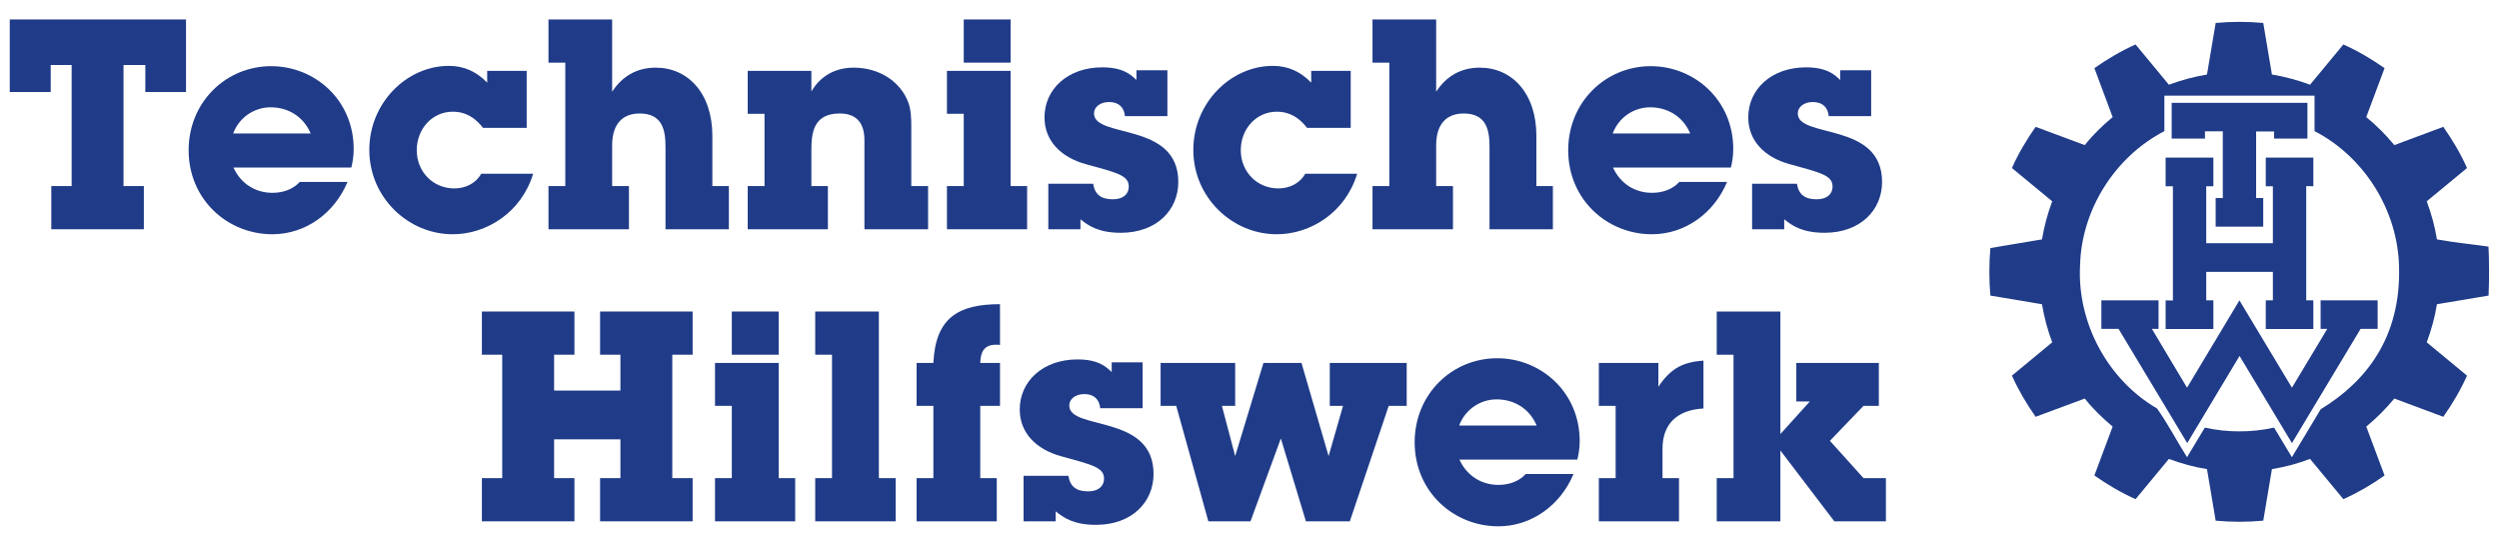
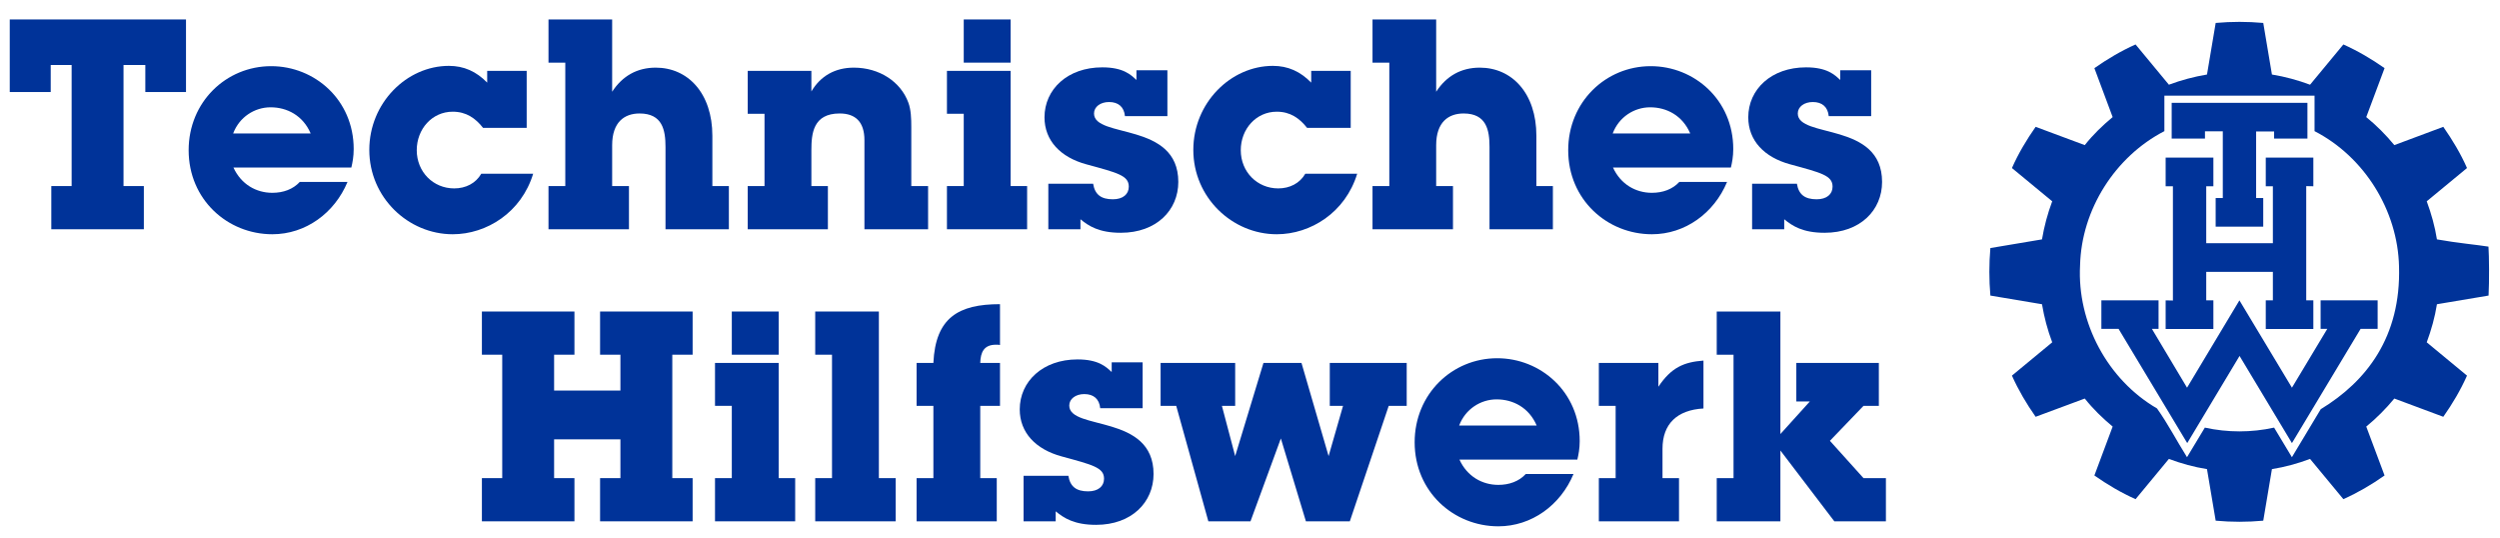
<svg xmlns="http://www.w3.org/2000/svg" version="1.1" id="Layer_1" x="0px" y="0px" width="566.93px" height="122px" viewBox="0 0 566.93 122" enable-background="new 0 0 566.93 122" xml:space="preserve">
  <g>
-     <path fill="#203C89" d="M32.969,20.87v-6.13h-4.948v27.454h4.614v9.795H11.64v-9.795h4.613V14.739h-4.747v6.13H2.212V4.411h39.984   V20.87H32.969z" />
-     <path fill="#203C89" d="M79.706,37.995H52.96c1.738,3.798,5.148,5.73,8.826,5.73c2.474,0,4.68-0.8,6.218-2.465h10.832   c-2.942,7.063-9.495,11.861-17.05,11.861c-10.164,0-18.99-7.863-18.99-19.058c0-10.928,8.492-19.058,18.722-19.058   c9.896,0,18.722,7.663,18.722,18.791C80.24,35.529,79.973,36.862,79.706,37.995z M61.385,24.334c-3.611,0-7.087,2.199-8.492,5.931   h17.585C68.74,26.201,65.129,24.334,61.385,24.334z" />
-     <path fill="#203C89" d="M102.704,53.121c-10.097,0-18.923-8.33-18.923-19.125c0-10.662,8.492-19.058,18.053-19.058   c3.41,0,6.219,1.266,8.692,3.798v-2.666h8.96v12.927h-9.896c-1.738-2.199-3.811-3.665-6.887-3.665   c-4.681,0-8.158,3.932-8.158,8.729c0,4.931,3.745,8.663,8.492,8.663c2.608,0,4.881-1.133,6.152-3.332h11.768   C118.283,48.19,110.393,53.121,102.704,53.121z" />
-     <path fill="#203C89" d="M150.978,51.988V33.331c0-3.798-0.668-7.597-5.884-7.597c-3.41,0-6.219,1.933-6.219,7.197v9.262h3.812   v9.795h-18.254v-9.795h3.811V14.206h-3.811V4.411h14.442v16.393c2.34-3.599,5.684-5.464,9.896-5.464   c7.288,0,12.838,5.797,12.838,15.459v11.395h3.745v9.795H150.978z" />
-     <path fill="#203C89" d="M196.108,51.988v-20.19c0-4.198-2.073-6.064-5.617-6.064c-6.018,0-6.419,4.531-6.419,8.33v8.129h3.745   v9.795H169.63v-9.795h3.811V25.801h-3.811v-9.729h14.442v4.665c2.073-3.532,5.416-5.397,9.628-5.397   c5.817,0,10.631,3.199,12.37,7.93c0.602,1.599,0.669,3.598,0.669,5.531v13.394h3.811v9.795H196.108z" />
-     <path fill="#203C89" d="M214.827,51.988v-9.795h3.811V25.801h-3.811v-9.729h14.442v26.121h3.745v9.795H214.827z M218.638,14.206   V4.411h10.631v9.795H218.638z" />
-     <path fill="#203C89" d="M254.274,52.788c-4.948,0-7.288-1.533-9.16-3.065v2.266h-7.288V41.66h10.163   c0.401,2.466,1.805,3.532,4.48,3.532c2.273,0,3.611-1.133,3.611-2.865c0-2.532-2.541-3.132-9.628-5.064   c-5.884-1.599-9.495-5.397-9.495-10.662c0-6.33,5.216-11.328,13.105-11.328c4.748,0,6.486,1.666,7.756,2.865v-2.199h7.021v10.396   h-9.628c-0.2-2.066-1.471-3.199-3.61-3.199c-1.939,0-3.41,1.066-3.41,2.599c0,5.731,19.123,1.799,19.123,15.526   C267.313,47.657,262.365,52.788,254.274,52.788z" />
-     <path fill="#203C89" d="M289.643,53.121c-10.096,0-18.922-8.33-18.922-19.125c0-10.662,8.492-19.058,18.053-19.058   c3.41,0,6.219,1.266,8.692,3.798v-2.666h8.96v12.927h-9.896c-1.739-2.199-3.812-3.665-6.888-3.665c-4.68,0-8.157,3.932-8.157,8.729   c0,4.931,3.744,8.663,8.492,8.663c2.607,0,4.881-1.133,6.151-3.332h11.768C305.223,48.19,297.332,53.121,289.643,53.121z" />
-     <path fill="#203C89" d="M337.917,51.988V33.331c0-3.798-0.669-7.597-5.884-7.597c-3.41,0-6.219,1.933-6.219,7.197v9.262h3.812   v9.795h-18.254v-9.795h3.812V14.206h-3.812V4.411h14.442v16.393c2.341-3.599,5.684-5.464,9.896-5.464   c7.288,0,12.838,5.797,12.838,15.459v11.395h3.744v9.795H337.917z" />
-     <path fill="#203C89" d="M392.675,37.995H365.93c1.738,3.798,5.148,5.73,8.826,5.73c2.474,0,4.681-0.8,6.218-2.465h10.832   c-2.941,7.063-9.494,11.861-17.05,11.861c-10.163,0-18.989-7.863-18.989-19.058c0-10.928,8.491-19.058,18.722-19.058   c9.896,0,18.722,7.663,18.722,18.791C393.21,35.529,392.942,36.862,392.675,37.995z M374.354,24.334   c-3.61,0-7.088,2.199-8.492,5.931h17.586C381.71,26.201,378.099,24.334,374.354,24.334z" />
-     <path fill="#203C89" d="M413.935,52.788c-4.948,0-7.288-1.533-9.16-3.065v2.266h-7.288V41.66h10.163   c0.401,2.466,1.806,3.532,4.479,3.532c2.273,0,3.611-1.133,3.611-2.865c0-2.532-2.541-3.132-9.629-5.064   c-5.884-1.599-9.494-5.397-9.494-10.662c0-6.33,5.215-11.328,13.105-11.328c4.747,0,6.485,1.666,7.756,2.865v-2.199h7.021v10.396   h-9.628c-0.201-2.066-1.472-3.199-3.611-3.199c-1.938,0-3.41,1.066-3.41,2.599c0,5.731,19.124,1.799,19.124,15.526   C426.974,47.657,422.025,52.788,413.935,52.788z" />
-     <path fill="#203C89" d="M136.137,118.221v-9.796h4.613v-8.796h-15.044v8.796h4.614v9.796h-20.995v-9.796h4.613V80.438h-4.613   v-9.795h20.995v9.795h-4.614v8.129h15.044v-8.129h-4.613v-9.795h20.995v9.795h-4.614v27.987h4.614v9.796H136.137z" />
-     <path fill="#203C89" d="M162.209,118.221v-9.796h3.811V92.033h-3.811v-9.729h14.442v26.121h3.745v9.796H162.209z M166.021,80.438   v-9.795h10.631v9.795H166.021z" />
-     <path fill="#203C89" d="M184.941,118.221v-9.796h3.811V80.438h-3.811v-9.795h14.442v37.782h3.812v9.796H184.941z" />
-     <path fill="#203C89" d="M222.383,92.033v16.392h3.745v9.796H207.94v-9.796h3.811V92.033h-3.811v-9.729h3.811   c0.468-10.262,5.684-13.327,15.111-13.327v9.262c-0.268-0.067-0.535-0.067-0.936-0.067c-2.675,0-3.477,1.666-3.544,4.131h4.48   v9.729H222.383z" />
-     <path fill="#203C89" d="M248.658,119.02c-4.948,0-7.288-1.532-9.16-3.064v2.266h-7.288v-10.329h10.163   c0.401,2.466,1.805,3.532,4.48,3.532c2.273,0,3.611-1.133,3.611-2.865c0-2.533-2.541-3.133-9.628-5.064   c-5.884-1.6-9.495-5.398-9.495-10.662c0-6.33,5.216-11.328,13.105-11.328c4.748,0,6.486,1.666,7.756,2.865V82.17h7.021v10.396   h-9.628c-0.2-2.066-1.471-3.199-3.61-3.199c-1.939,0-3.41,1.066-3.41,2.599c0,5.731,19.123,1.8,19.123,15.526   C261.696,113.889,256.749,119.02,248.658,119.02z" />
-     <path fill="#203C89" d="M315.051,92.033l-8.826,26.188h-9.962l-5.684-18.791l-6.888,18.791h-9.561l-7.288-26.188h-3.544v-9.729   h16.917v9.729h-3.009l3.009,11.395l6.419-21.124h8.626l6.151,21.124l3.276-11.395h-3.009v-9.729h17.451v9.729H315.051z" />
-     <path fill="#203C89" d="M357.84,104.227h-26.745c1.738,3.799,5.148,5.73,8.826,5.73c2.474,0,4.681-0.799,6.218-2.465h10.832   c-2.941,7.062-9.494,11.861-17.05,11.861c-10.163,0-18.989-7.863-18.989-19.059c0-10.928,8.491-19.057,18.722-19.057   c9.896,0,18.722,7.663,18.722,18.792C358.375,101.762,358.107,103.094,357.84,104.227z M339.52,90.566   c-3.61,0-7.088,2.199-8.492,5.931h17.586C346.875,92.433,343.264,90.566,339.52,90.566z" />
-     <path fill="#203C89" d="M377.161,101.762v6.663h3.744v9.796h-18.188v-9.796h3.812V92.033h-3.812v-9.729h13.507v5.397   c2.942-4.398,5.817-5.597,10.23-5.93v10.861C380.438,92.965,377.161,96.164,377.161,101.762z" />
-     <path fill="#203C89" d="M416.141,118.221l-12.236-16.06v16.06h-14.442v-9.796h3.812V80.438h-3.812v-9.795h14.442V98.43l6.687-7.396   h-3.075v-8.729h18.722v9.729h-3.478l-7.622,7.93l7.622,8.462h5.082v9.796H416.141z" />
+     <path fill="#003399" d="M32.969,20.87v-6.13h-4.948v27.454h4.614v9.795H11.64v-9.795h4.613V14.739h-4.747v6.13H2.212V4.411h39.984   V20.87H32.969z" />
+     <path fill="#003399" d="M79.706,37.995H52.96c1.738,3.798,5.148,5.73,8.826,5.73c2.474,0,4.68-0.8,6.218-2.465h10.832   c-2.942,7.063-9.495,11.861-17.05,11.861c-10.164,0-18.99-7.863-18.99-19.058c0-10.928,8.492-19.058,18.722-19.058   c9.896,0,18.722,7.663,18.722,18.791C80.24,35.529,79.973,36.862,79.706,37.995z M61.385,24.334c-3.611,0-7.087,2.199-8.492,5.931   h17.585C68.74,26.201,65.129,24.334,61.385,24.334z" />
+     <path fill="#003399" d="M102.704,53.121c-10.097,0-18.923-8.33-18.923-19.125c0-10.662,8.492-19.058,18.053-19.058   c3.41,0,6.219,1.266,8.692,3.798v-2.666h8.96v12.927h-9.896c-1.738-2.199-3.811-3.665-6.887-3.665   c-4.681,0-8.158,3.932-8.158,8.729c0,4.931,3.745,8.663,8.492,8.663c2.608,0,4.881-1.133,6.152-3.332h11.768   C118.283,48.19,110.393,53.121,102.704,53.121z" />
+     <path fill="#003399" d="M150.978,51.988V33.331c0-3.798-0.668-7.597-5.884-7.597c-3.41,0-6.219,1.933-6.219,7.197v9.262h3.812   v9.795h-18.254v-9.795h3.811V14.206h-3.811V4.411h14.442v16.393c2.34-3.599,5.684-5.464,9.896-5.464   c7.288,0,12.838,5.797,12.838,15.459v11.395h3.745v9.795H150.978z" />
+     <path fill="#003399" d="M196.108,51.988v-20.19c0-4.198-2.073-6.064-5.617-6.064c-6.018,0-6.419,4.531-6.419,8.33v8.129h3.745   v9.795H169.63v-9.795h3.811V25.801h-3.811v-9.729h14.442v4.665c2.073-3.532,5.416-5.397,9.628-5.397   c5.817,0,10.631,3.199,12.37,7.93c0.602,1.599,0.669,3.598,0.669,5.531v13.394h3.811v9.795H196.108z" />
+     <path fill="#003399" d="M214.827,51.988v-9.795h3.811V25.801h-3.811v-9.729h14.442v26.121h3.745v9.795H214.827z M218.638,14.206   V4.411h10.631v9.795H218.638z" />
+     <path fill="#003399" d="M254.274,52.788c-4.948,0-7.288-1.533-9.16-3.065v2.266h-7.288V41.66h10.163   c0.401,2.466,1.805,3.532,4.48,3.532c2.273,0,3.611-1.133,3.611-2.865c0-2.532-2.541-3.132-9.628-5.064   c-5.884-1.599-9.495-5.397-9.495-10.662c0-6.33,5.216-11.328,13.105-11.328c4.748,0,6.486,1.666,7.756,2.865v-2.199h7.021v10.396   h-9.628c-0.2-2.066-1.471-3.199-3.61-3.199c-1.939,0-3.41,1.066-3.41,2.599c0,5.731,19.123,1.799,19.123,15.526   C267.313,47.657,262.365,52.788,254.274,52.788z" />
+     <path fill="#003399" d="M289.643,53.121c-10.096,0-18.922-8.33-18.922-19.125c0-10.662,8.492-19.058,18.053-19.058   c3.41,0,6.219,1.266,8.692,3.798v-2.666h8.96v12.927h-9.896c-1.739-2.199-3.812-3.665-6.888-3.665c-4.68,0-8.157,3.932-8.157,8.729   c0,4.931,3.744,8.663,8.492,8.663c2.607,0,4.881-1.133,6.151-3.332h11.768C305.223,48.19,297.332,53.121,289.643,53.121z" />
+     <path fill="#003399" d="M337.917,51.988V33.331c0-3.798-0.669-7.597-5.884-7.597c-3.41,0-6.219,1.933-6.219,7.197v9.262h3.812   v9.795h-18.254v-9.795h3.812V14.206h-3.812V4.411h14.442v16.393c2.341-3.599,5.684-5.464,9.896-5.464   c7.288,0,12.838,5.797,12.838,15.459v11.395h3.744v9.795H337.917z" />
+     <path fill="#003399" d="M392.675,37.995H365.93c1.738,3.798,5.148,5.73,8.826,5.73c2.474,0,4.681-0.8,6.218-2.465h10.832   c-2.941,7.063-9.494,11.861-17.05,11.861c-10.163,0-18.989-7.863-18.989-19.058c0-10.928,8.491-19.058,18.722-19.058   c9.896,0,18.722,7.663,18.722,18.791C393.21,35.529,392.942,36.862,392.675,37.995z M374.354,24.334   c-3.61,0-7.088,2.199-8.492,5.931h17.586C381.71,26.201,378.099,24.334,374.354,24.334z" />
+     <path fill="#003399" d="M413.935,52.788c-4.948,0-7.288-1.533-9.16-3.065v2.266h-7.288V41.66h10.163   c0.401,2.466,1.806,3.532,4.479,3.532c2.273,0,3.611-1.133,3.611-2.865c0-2.532-2.541-3.132-9.629-5.064   c-5.884-1.599-9.494-5.397-9.494-10.662c0-6.33,5.215-11.328,13.105-11.328c4.747,0,6.485,1.666,7.756,2.865v-2.199h7.021v10.396   h-9.628c-0.201-2.066-1.472-3.199-3.611-3.199c-1.938,0-3.41,1.066-3.41,2.599c0,5.731,19.124,1.799,19.124,15.526   C426.974,47.657,422.025,52.788,413.935,52.788z" />
+     <path fill="#003399" d="M136.137,118.221v-9.796h4.613v-8.796h-15.044v8.796h4.614v9.796h-20.995v-9.796h4.613V80.438h-4.613   v-9.795h20.995v9.795h-4.614v8.129h15.044v-8.129h-4.613v-9.795h20.995v9.795h-4.614v27.987h4.614v9.796H136.137z" />
+     <path fill="#003399" d="M162.209,118.221v-9.796h3.811V92.033h-3.811v-9.729h14.442v26.121h3.745v9.796H162.209z M166.021,80.438   v-9.795h10.631v9.795H166.021z" />
+     <path fill="#003399" d="M184.941,118.221v-9.796h3.811V80.438h-3.811v-9.795h14.442v37.782h3.812v9.796H184.941z" />
+     <path fill="#003399" d="M222.383,92.033v16.392h3.745v9.796H207.94v-9.796h3.811V92.033h-3.811v-9.729h3.811   c0.468-10.262,5.684-13.327,15.111-13.327v9.262c-0.268-0.067-0.535-0.067-0.936-0.067c-2.675,0-3.477,1.666-3.544,4.131h4.48   v9.729H222.383z" />
+     <path fill="#003399" d="M248.658,119.02c-4.948,0-7.288-1.532-9.16-3.064v2.266h-7.288v-10.329h10.163   c0.401,2.466,1.805,3.532,4.48,3.532c2.273,0,3.611-1.133,3.611-2.865c0-2.533-2.541-3.133-9.628-5.064   c-5.884-1.6-9.495-5.398-9.495-10.662c0-6.33,5.216-11.328,13.105-11.328c4.748,0,6.486,1.666,7.756,2.865V82.17h7.021v10.396   h-9.628c-0.2-2.066-1.471-3.199-3.61-3.199c-1.939,0-3.41,1.066-3.41,2.599c0,5.731,19.123,1.8,19.123,15.526   C261.696,113.889,256.749,119.02,248.658,119.02z" />
+     <path fill="#003399" d="M315.051,92.033l-8.826,26.188h-9.962l-5.684-18.791l-6.888,18.791h-9.561l-7.288-26.188h-3.544v-9.729   h16.917v9.729h-3.009l3.009,11.395l6.419-21.124h8.626l6.151,21.124l3.276-11.395h-3.009v-9.729h17.451v9.729H315.051z" />
+     <path fill="#003399" d="M357.84,104.227h-26.745c1.738,3.799,5.148,5.73,8.826,5.73c2.474,0,4.681-0.799,6.218-2.465h10.832   c-2.941,7.062-9.494,11.861-17.05,11.861c-10.163,0-18.989-7.863-18.989-19.059c0-10.928,8.491-19.057,18.722-19.057   c9.896,0,18.722,7.663,18.722,18.792C358.375,101.762,358.107,103.094,357.84,104.227z M339.52,90.566   c-3.61,0-7.088,2.199-8.492,5.931h17.586C346.875,92.433,343.264,90.566,339.52,90.566z" />
+     <path fill="#003399" d="M377.161,101.762v6.663h3.744v9.796h-18.188v-9.796h3.812V92.033h-3.812v-9.729h13.507v5.397   c2.942-4.398,5.817-5.597,10.23-5.93v10.861C380.438,92.965,377.161,96.164,377.161,101.762z" />
+     <path fill="#003399" d="M416.141,118.221l-12.236-16.06v16.06h-14.442v-9.796h3.812V80.438h-3.812v-9.795h14.442V98.43l6.687-7.396   h-3.075v-8.729h18.722v9.729h-3.478l-7.622,7.93l7.622,8.462h5.082v9.796H416.141z" />
  </g>
  <g id="thw-logo" transform="translate(-109.8841,434.9247)">
    <g id="layer1-0" transform="matrix(7.172042,0,0,7.198027,-3304.041,-681.1041)">
      <g id="g6068" transform="translate(36.59414,-646.6532)">
        <g id="g6397">
          <g id="thw-logo-zahnrad">
-             <path id="path6152" fill="#203C89" d="       M512.819,693.746c-0.304,0.504-0.608,1.008-0.912,1.512c-0.188-0.311-0.375-0.621-0.563-0.932c-0.72,0.158-1.471,0.158-2.191,0       c-0.188,0.311-0.376,0.621-0.564,0.932c-0.321-0.507-0.603-1.052-0.949-1.536c-1.562-0.904-2.53-2.704-2.434-4.504       c0.042-1.759,1.106-3.428,2.667-4.232c0-0.372,0-0.744,0-1.117c1.584,0,3.167,0,4.75,0c0,0.372,0,0.744,0,1.117       c1.576,0.807,2.633,2.498,2.673,4.267C515.359,691.466,514.272,692.865,512.819,693.746L512.819,693.746z M518.125,688.624       c-0.334-0.055-0.998-0.114-1.63-0.228c-0.065-0.41-0.179-0.811-0.323-1.2c0.425-0.35,0.849-0.699,1.274-1.048       c-0.202-0.458-0.463-0.888-0.75-1.298c-0.516,0.192-1.033,0.384-1.549,0.576c-0.266-0.322-0.563-0.619-0.888-0.883       c0.193-0.514,0.386-1.028,0.579-1.542c-0.41-0.288-0.846-0.542-1.303-0.746c-0.351,0.423-0.703,0.845-1.054,1.268       c-0.391-0.145-0.794-0.254-1.206-0.321c-0.091-0.542-0.183-1.083-0.274-1.625c-0.501-0.045-1.005-0.045-1.505,0       c-0.092,0.542-0.183,1.083-0.275,1.625c-0.411,0.068-0.815,0.176-1.205,0.321c-0.351-0.423-0.703-0.845-1.054-1.268       c-0.459,0.203-0.892,0.46-1.303,0.746c0.193,0.514,0.386,1.028,0.578,1.542c-0.321,0.266-0.623,0.556-0.882,0.883       c-0.518-0.192-1.036-0.384-1.554-0.576c-0.288,0.409-0.547,0.84-0.75,1.298c0.425,0.349,0.85,0.699,1.274,1.048       c-0.146,0.388-0.254,0.791-0.323,1.2c-0.544,0.091-1.089,0.182-1.633,0.273c-0.043,0.498-0.043,0.999,0,1.497       c0.544,0.091,1.088,0.182,1.633,0.273c0.069,0.409,0.176,0.812,0.323,1.2c-0.425,0.35-0.849,0.699-1.274,1.049       c0.205,0.456,0.461,0.889,0.75,1.297c0.518-0.192,1.036-0.383,1.554-0.575c0.26,0.326,0.561,0.618,0.882,0.883       c-0.193,0.514-0.386,1.027-0.578,1.541c0.411,0.286,0.844,0.544,1.303,0.746c0.351-0.423,0.703-0.846,1.054-1.268       c0.39,0.146,0.794,0.256,1.205,0.322c0.092,0.541,0.183,1.083,0.275,1.624c0.501,0.046,1.004,0.046,1.505,0       c0.091-0.541,0.183-1.083,0.274-1.624c0.411-0.066,0.816-0.176,1.206-0.322c0.351,0.422,0.703,0.845,1.054,1.268       c0.458-0.204,0.894-0.458,1.303-0.746c-0.193-0.514-0.386-1.027-0.579-1.541c0.324-0.264,0.621-0.561,0.888-0.883       c0.516,0.192,1.033,0.383,1.549,0.575c0.289-0.408,0.546-0.84,0.75-1.297c-0.425-0.35-0.85-0.699-1.274-1.049       c0.144-0.389,0.258-0.79,0.323-1.2c0.544-0.091,1.088-0.182,1.633-0.273C518.152,689.72,518.146,688.919,518.125,688.624z" />
+             <path id="path6152" fill="#003399" d="       M512.819,693.746c-0.304,0.504-0.608,1.008-0.912,1.512c-0.188-0.311-0.375-0.621-0.563-0.932c-0.72,0.158-1.471,0.158-2.191,0       c-0.188,0.311-0.376,0.621-0.564,0.932c-0.321-0.507-0.603-1.052-0.949-1.536c-1.562-0.904-2.53-2.704-2.434-4.504       c0.042-1.759,1.106-3.428,2.667-4.232c0-0.372,0-0.744,0-1.117c1.584,0,3.167,0,4.75,0c0,0.372,0,0.744,0,1.117       c1.576,0.807,2.633,2.498,2.673,4.267C515.359,691.466,514.272,692.865,512.819,693.746L512.819,693.746z M518.125,688.624       c-0.334-0.055-0.998-0.114-1.63-0.228c-0.065-0.41-0.179-0.811-0.323-1.2c0.425-0.35,0.849-0.699,1.274-1.048       c-0.202-0.458-0.463-0.888-0.75-1.298c-0.516,0.192-1.033,0.384-1.549,0.576c-0.266-0.322-0.563-0.619-0.888-0.883       c0.193-0.514,0.386-1.028,0.579-1.542c-0.41-0.288-0.846-0.542-1.303-0.746c-0.351,0.423-0.703,0.845-1.054,1.268       c-0.391-0.145-0.794-0.254-1.206-0.321c-0.091-0.542-0.183-1.083-0.274-1.625c-0.501-0.045-1.005-0.045-1.505,0       c-0.092,0.542-0.183,1.083-0.275,1.625c-0.411,0.068-0.815,0.176-1.205,0.321c-0.351-0.423-0.703-0.845-1.054-1.268       c-0.459,0.203-0.892,0.46-1.303,0.746c0.193,0.514,0.386,1.028,0.578,1.542c-0.321,0.266-0.623,0.556-0.882,0.883       c-0.518-0.192-1.036-0.384-1.554-0.576c-0.288,0.409-0.547,0.84-0.75,1.298c0.425,0.349,0.85,0.699,1.274,1.048       c-0.146,0.388-0.254,0.791-0.323,1.2c-0.544,0.091-1.089,0.182-1.633,0.273c-0.043,0.498-0.043,0.999,0,1.497       c0.544,0.091,1.088,0.182,1.633,0.273c0.069,0.409,0.176,0.812,0.323,1.2c-0.425,0.35-0.849,0.699-1.274,1.049       c0.205,0.456,0.461,0.889,0.75,1.297c0.518-0.192,1.036-0.383,1.554-0.575c0.26,0.326,0.561,0.618,0.882,0.883       c-0.193,0.514-0.386,1.027-0.578,1.541c0.411,0.286,0.844,0.544,1.303,0.746c0.351-0.423,0.703-0.846,1.054-1.268       c0.39,0.146,0.794,0.256,1.205,0.322c0.092,0.541,0.183,1.083,0.275,1.624c0.501,0.046,1.004,0.046,1.505,0       c0.091-0.541,0.183-1.083,0.274-1.624c0.411-0.066,0.816-0.176,1.206-0.322c0.351,0.422,0.703,0.845,1.054,1.268       c0.458-0.204,0.894-0.458,1.303-0.746c-0.193-0.514-0.386-1.027-0.579-1.541c0.324-0.264,0.621-0.561,0.888-0.883       c0.516,0.192,1.033,0.383,1.549,0.575c0.289-0.408,0.546-0.84,0.75-1.297c-0.425-0.35-0.85-0.699-1.274-1.049       c0.144-0.389,0.258-0.79,0.323-1.2c0.544-0.091,1.088-0.182,1.633-0.273C518.152,689.72,518.146,688.919,518.125,688.624z" />
          </g>
          <g id="thw-logo-t">
-             <path id="path6156" fill="#203C89" d="M512.398,684.094h-4.294v1.126h1.053v-0.229h0.564       v2.102h-0.226v0.902h1.505v-0.902h-0.225v-2.097h0.569v0.224h1.054V684.094" />
+             <path id="path6156" fill="#003399" d="M512.398,684.094h-4.294v1.126h1.053v-0.229h0.564       v2.102h-0.226v0.902h1.505v-0.902h-0.225v-2.097h0.569v0.224h1.054V684.094" />
          </g>
          <g id="thw-logo-h">
-             <path id="path6160" fill="#203C89" d="M507.913,685.82v0.902h0.23v3.6l-0.23-0.005v0.903       h1.51v-0.903h-0.226v-0.897h2.108v0.897h-0.225v0.903h1.505v-0.903h-0.225v-3.599l0.225,0.004v-0.902h-1.505v0.902h0.225v1.795       h-2.108v-1.795h0.226v-0.902H507.913" />
+             <path id="path6160" fill="#003399" d="M507.913,685.82v0.902h0.23v3.6l-0.23-0.005v0.903       h1.51v-0.903h-0.226v-0.897h2.108v0.897h-0.225v0.903h1.505v-0.903h-0.225v-3.599l0.225,0.004v-0.902h-1.505v0.902h0.225v1.795       h-2.108v-1.795h0.226v-0.902H507.913" />
          </g>
          <g id="thw-logo-w">
-             <path id="path6164" fill="#203C89" d="M510.251,692.068l1.657,2.746l2.172-3.599h0.539       v-0.898h-1.804v0.898h0.211l-1.118,1.853l-1.661-2.751l-1.657,2.751l-1.112-1.853h0.211v-0.898h-1.809v0.898h0.544l2.172,3.599       L510.251,692.068" />
+             <path id="path6164" fill="#003399" d="M510.251,692.068l1.657,2.746l2.172-3.599h0.539       v-0.898h-1.804v0.898h0.211l-1.118,1.853l-1.661-2.751l-1.657,2.751l-1.112-1.853h0.211v-0.898h-1.809v0.898h0.544l2.172,3.599       L510.251,692.068" />
          </g>
        </g>
      </g>
    </g>
  </g>
</svg>
